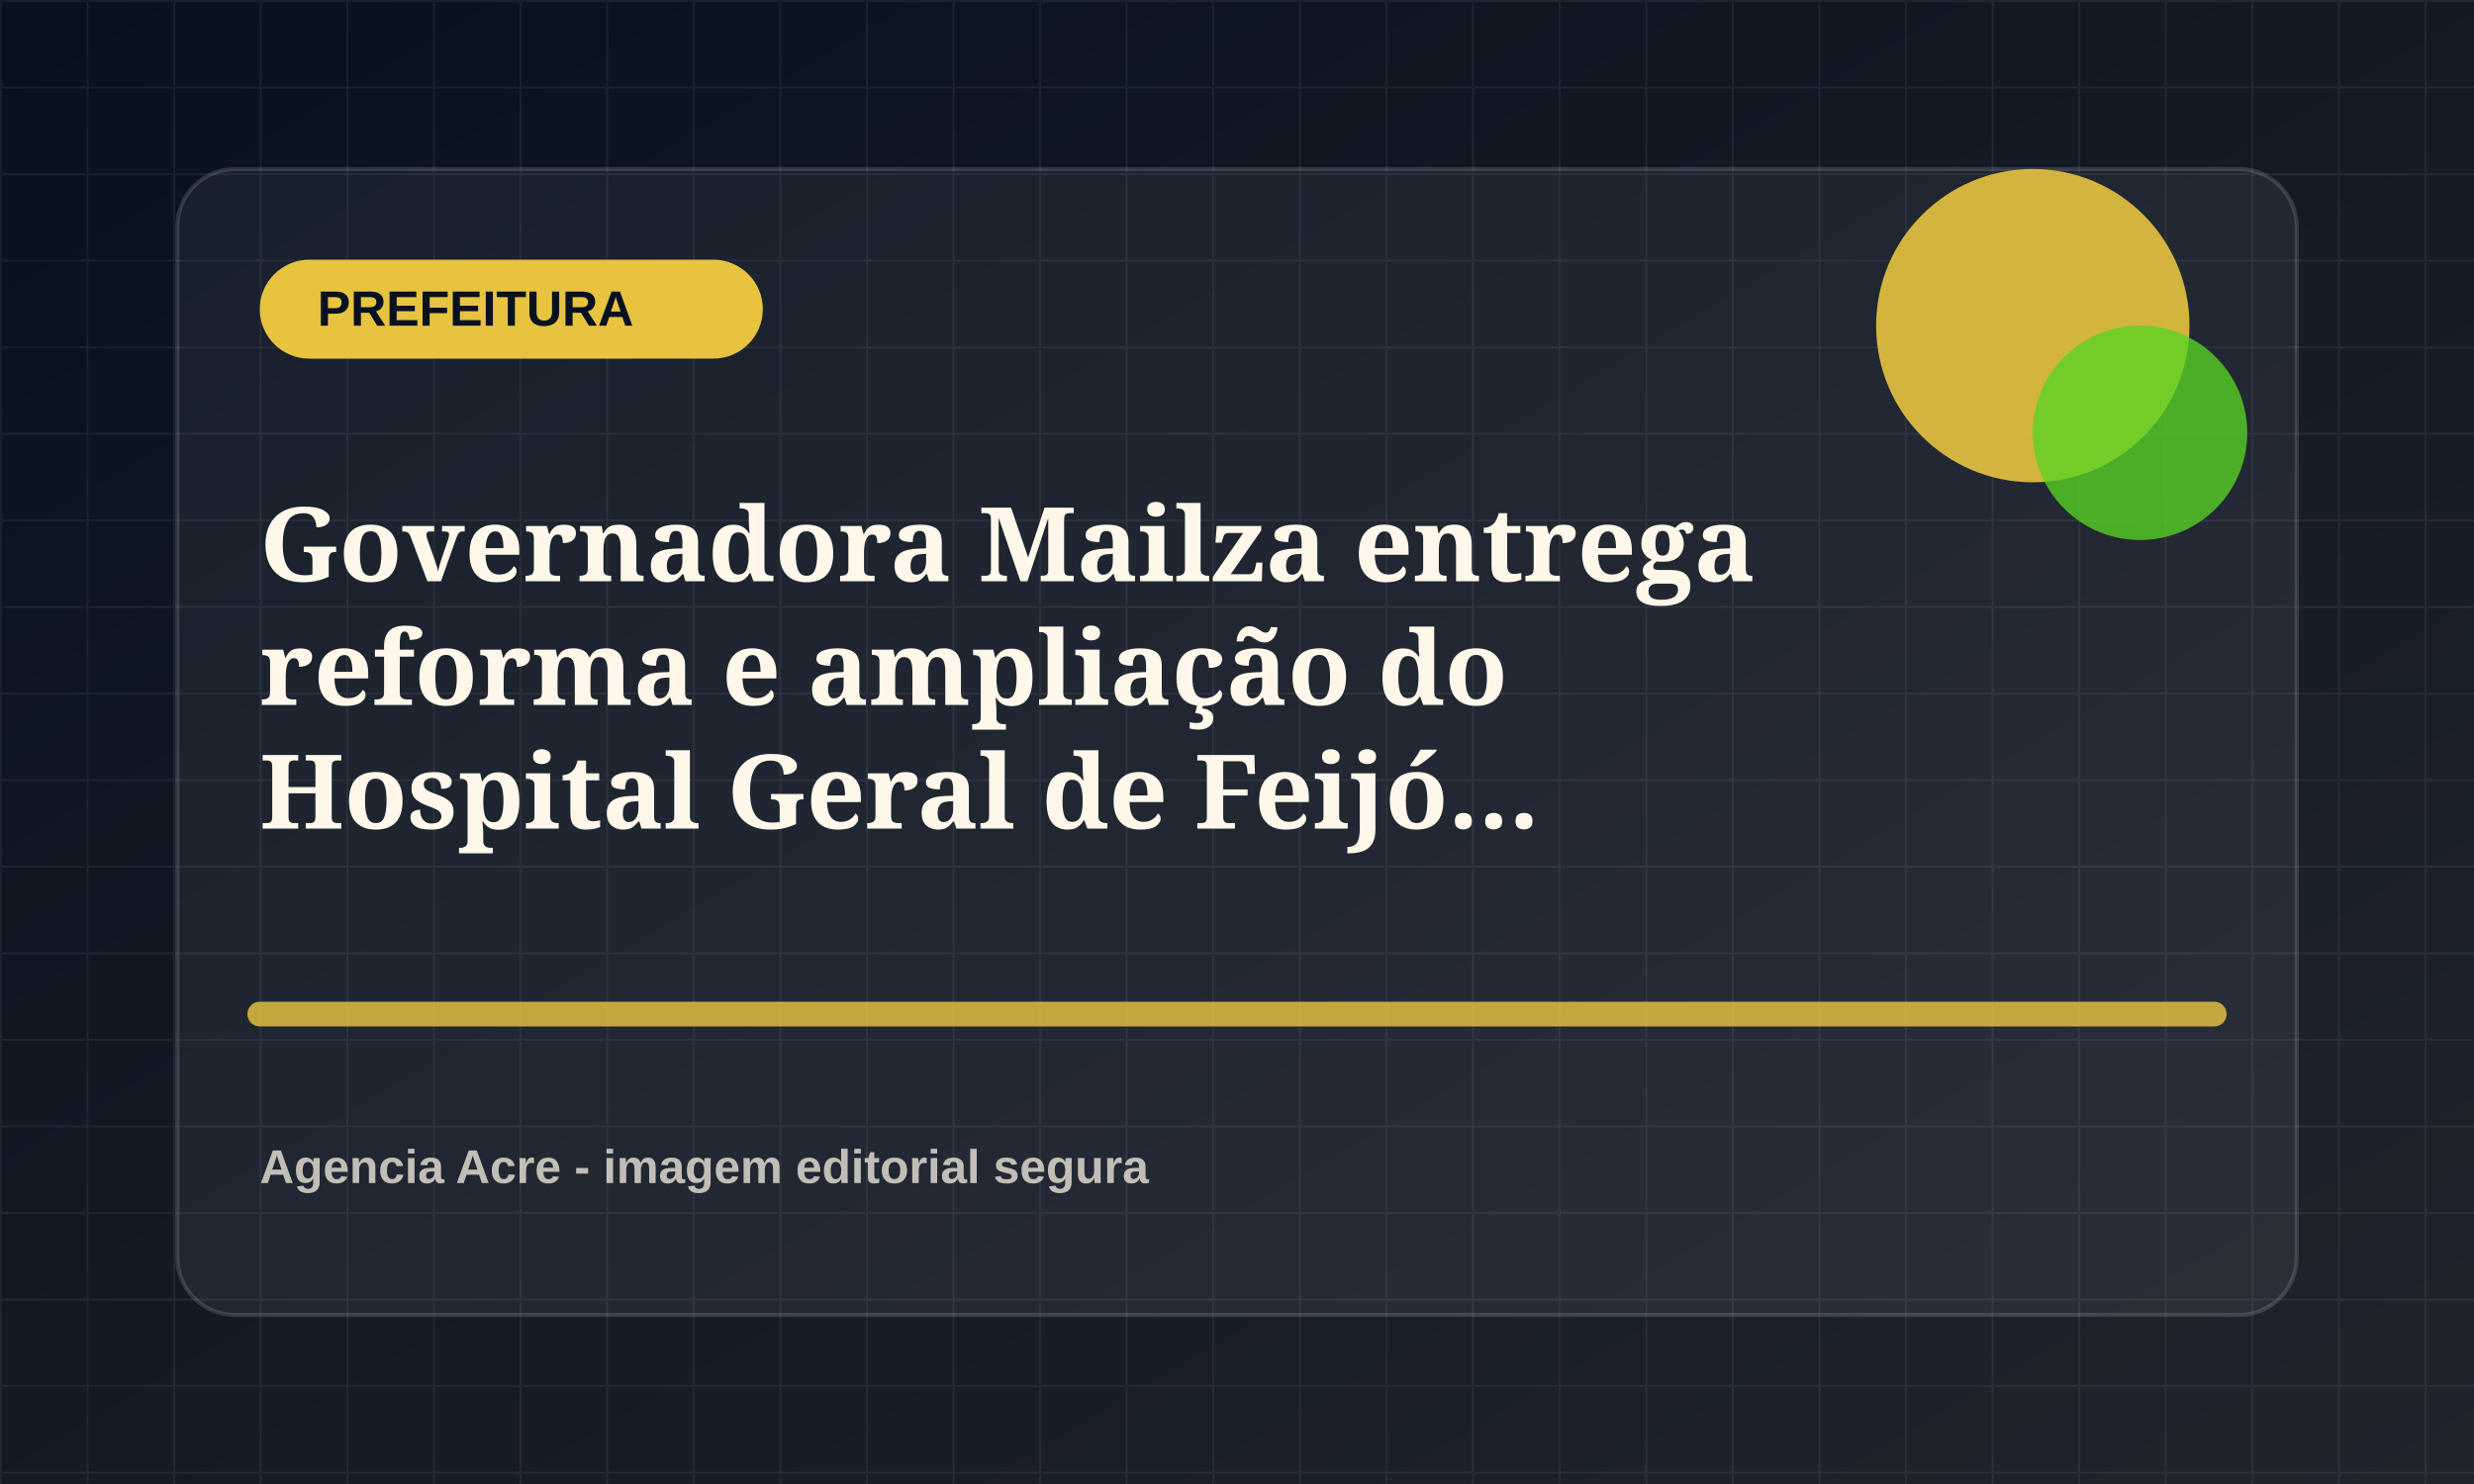
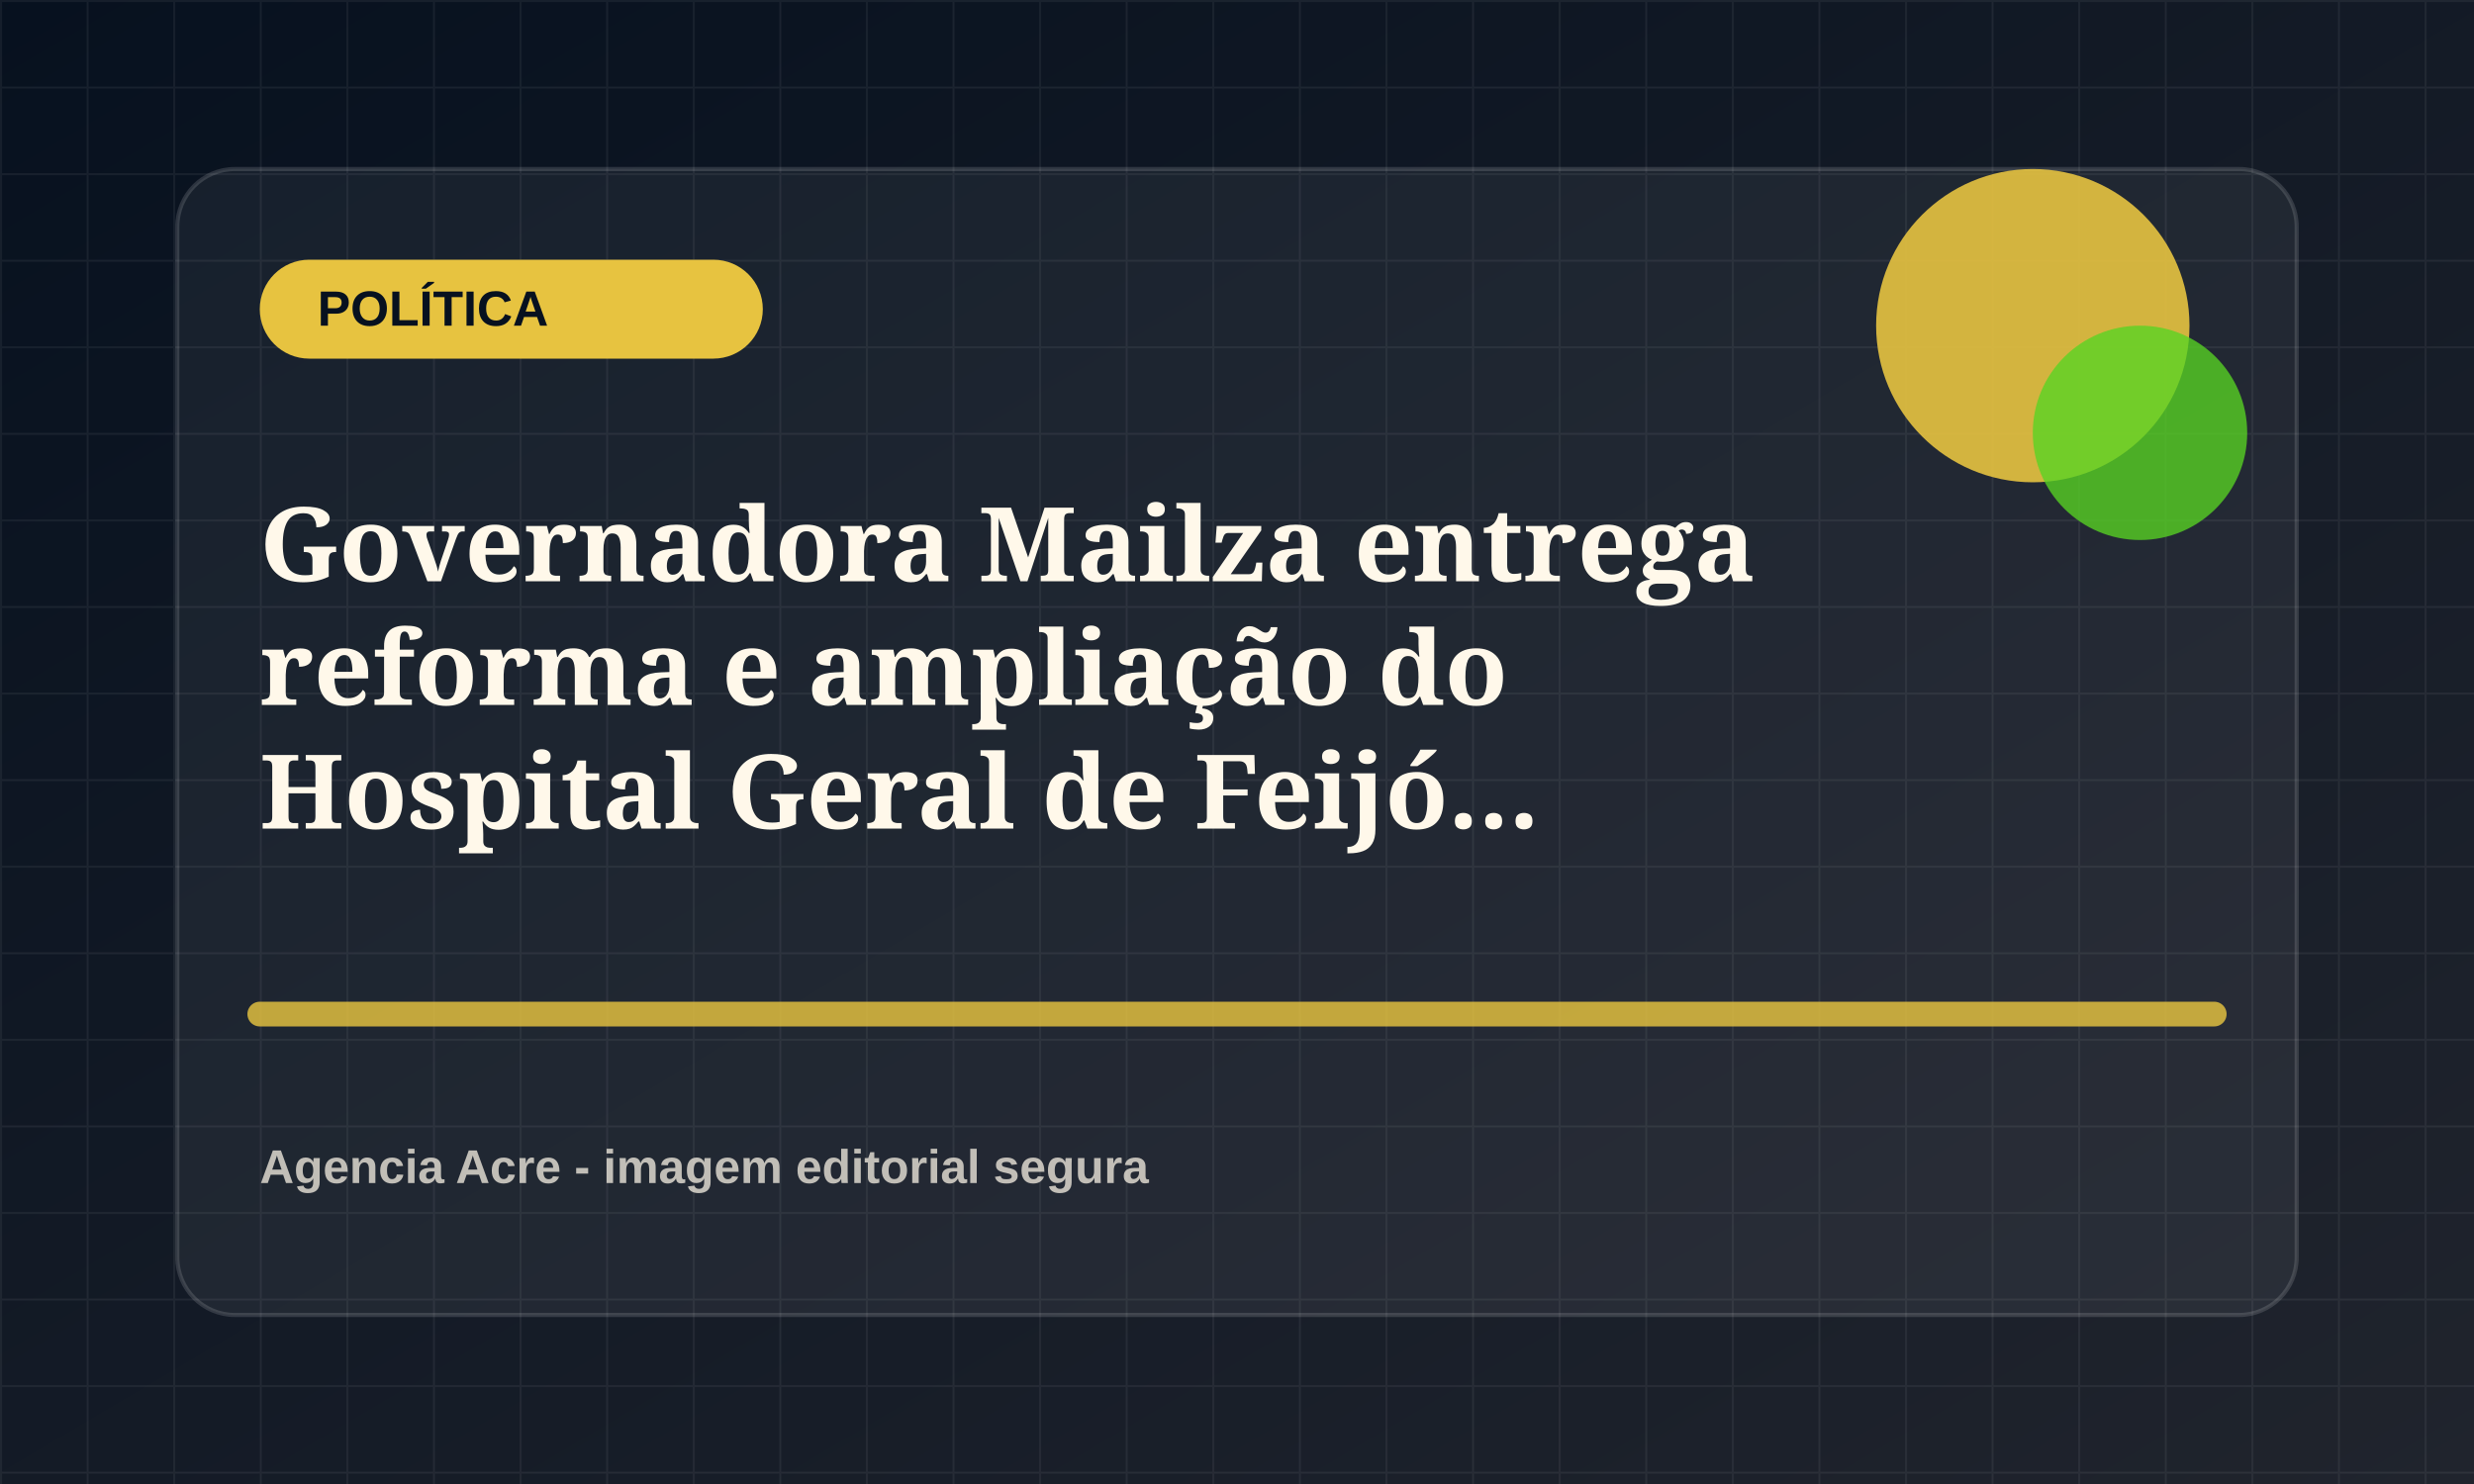
<svg xmlns="http://www.w3.org/2000/svg" viewBox="0 0 1200 720">
  <defs>
    <linearGradient id="bg" x1="0" x2="1" y1="0" y2="1">
      <stop offset="0" stop-color="#07111f" />
      <stop offset="1" stop-color="#20242d" />
    </linearGradient>
    <pattern id="grid" width="42" height="42" patternUnits="userSpaceOnUse">
      <path d="M42 0H0v42" fill="none" stroke="rgba(255,255,255,.055)" stroke-width="2" />
    </pattern>
  </defs>
  <rect width="1200" height="720" fill="url(#bg)" />
  <rect width="1200" height="720" fill="url(#grid)" />
  <rect x="86" y="82" width="1028" height="556" rx="28" fill="rgba(255,255,255,.055)" stroke="rgba(255,255,255,.14)" stroke-width="2" />
  <rect x="126" y="126" width="244" height="48" rx="24" fill="hsl(47 78% 58%)" />
-   <text x="154" y="158" fill="#07111f" font-family="Arial, sans-serif" font-size="24" font-weight="800">PREFEITURA</text>
+   <text x="154" y="158" fill="#07111f" font-family="Arial, sans-serif" font-size="24" font-weight="800">POLÍTICA</text>
  <circle cx="986" cy="158" r="76" fill="hsl(47 78% 58%)" opacity=".9" />
  <circle cx="1038" cy="210" r="52" fill="hsl(102 72% 48%)" opacity=".78" />
  <path d="M126 492h948" stroke="hsl(47 78% 58%)" stroke-width="12" stroke-linecap="round" opacity=".82" />
  <text x="126" y="282" fill="#fff8ea" font-family="Georgia, serif" font-size="50" font-weight="700">
    <tspan x="126" dy="0">Governadora Mailza entrega</tspan>
    <tspan x="126" dy="60">reforma e ampliação do</tspan>
    <tspan x="126" dy="60">Hospital Geral de Feijó...</tspan>
  </text>
  <text x="126" y="574" fill="rgba(255,248,234,.72)" font-family="Arial, sans-serif" font-size="23" font-weight="700">Agencia Acre - imagem editorial segura</text>
</svg>
